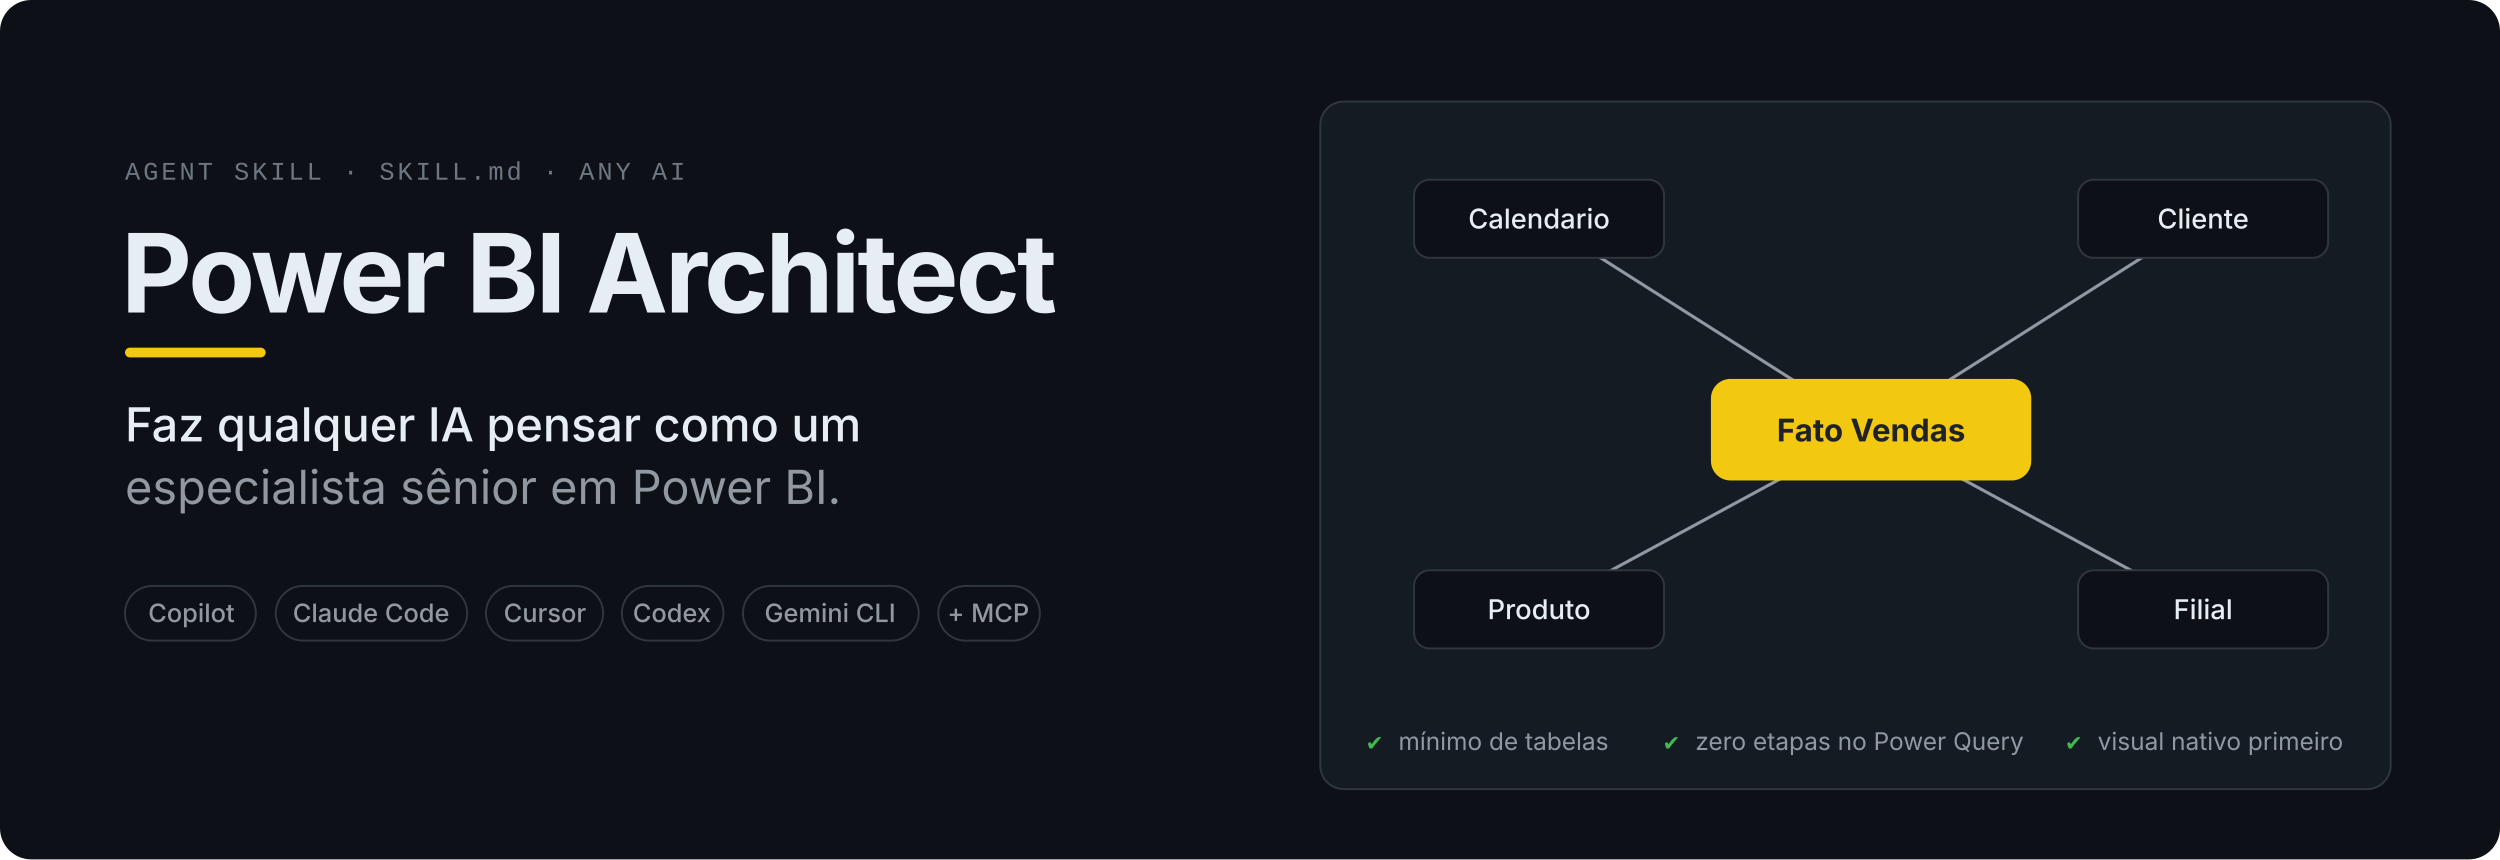
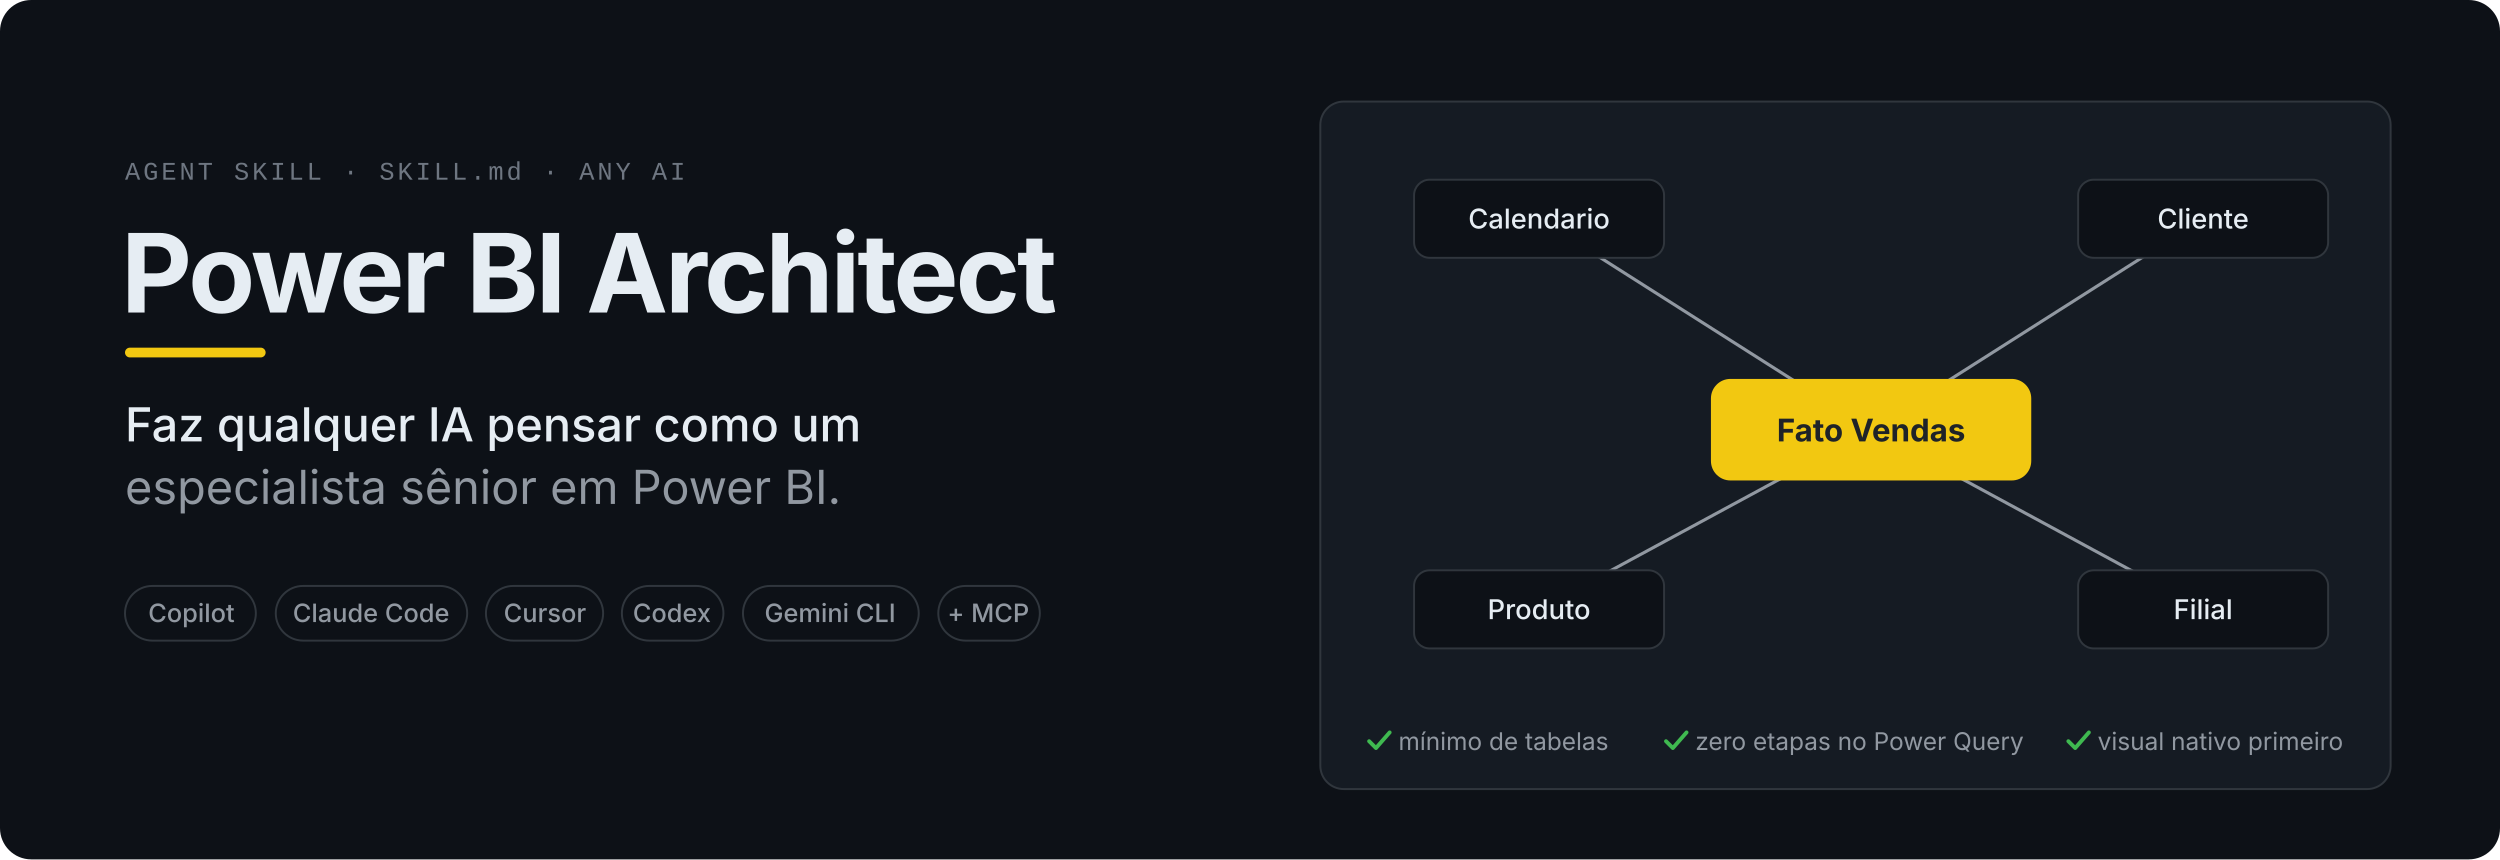
<svg xmlns="http://www.w3.org/2000/svg" width="1280" height="440" viewBox="0 0 1280 440" role="img" aria-label="Power BI Architect — a skill que faz qualquer IA pensar como especialista em Power BI">
  <style>
  .sans{font-family:-apple-system,BlinkMacSystemFont,'Segoe UI','Inter','Helvetica Neue',Arial,sans-serif} .mono{font-family:ui-monospace,SFMono-Regular,'SF Mono',Menlo,Consolas,'Liberation Mono',monospace}
  .t{fill:#E6EDF3} .m{fill:#9198A1} .s{fill:#6E7681} .a{fill:#F2C811}
  .ok{fill:#3FB950} .bad{fill:#F85149}
  .in{animation:in .5s cubic-bezier(.2,.7,.2,1) both}
  @keyframes in{from{opacity:0;transform:translateY(6px)}to{opacity:1;transform:none}}
  .fade{animation:fade .6s ease both}
  @keyframes fade{from{opacity:0}to{opacity:1}}
  @media (prefers-reduced-motion: reduce){*{animation:none!important}}
.ln{stroke-dasharray:220;animation:draw .7s ease both}@keyframes draw{from{stroke-dashoffset:220}to{stroke-dashoffset:0}}</style>
  <rect width="1280" height="440" rx="16" fill="#0D1117" />
  <text x="64" y="92" class="mono s in" font-size="13" letter-spacing="1.5">AGENT SKILL · SKILL.md · ANY AI</text>
  <text x="62" y="160" class="sans t in" style="animation-delay:.1s" font-size="56" font-weight="700" letter-spacing="-1.5">Power BI Architect</text>
  <rect x="64" y="178" width="72" height="5" rx="2.5" fill="#F2C811" class="in" style="animation-delay:.2s" />
  <text x="64" y="226" class="sans t in" style="animation-delay:.25s" font-size="24" font-weight="500">Faz qualquer IA pensar como um</text>
  <text x="64" y="258" class="sans m in" style="animation-delay:.3s" font-size="24">especialista sênior em Power BI.</text>
  <g class="in" style="animation-delay:0.45s">
    <rect x="64" y="300" width="67" height="28" rx="14" fill="#0D1117" stroke="#30363D" />
    <text x="98" y="318.5" text-anchor="middle" class="sans m" font-size="13" font-weight="500">Copilot</text>
  </g>
  <g class="in" style="animation-delay:0.52s">
    <rect x="141.2" y="300" width="98" height="28" rx="14" fill="#0D1117" stroke="#30363D" />
    <text x="190" y="318.5" text-anchor="middle" class="sans m" font-size="13" font-weight="500">Claude Code</text>
  </g>
  <g class="in" style="animation-delay:0.59s">
    <rect x="248.8" y="300" width="60" height="28" rx="14" fill="#0D1117" stroke="#30363D" />
    <text x="279" y="318.5" text-anchor="middle" class="sans m" font-size="13" font-weight="500">Cursor</text>
  </g>
  <g class="in" style="animation-delay:0.66s">
    <rect x="318.4" y="300" width="52" height="28" rx="14" fill="#0D1117" stroke="#30363D" />
    <text x="344" y="318.5" text-anchor="middle" class="sans m" font-size="13" font-weight="500">Codex</text>
  </g>
  <g class="in" style="animation-delay:0.73s">
    <rect x="380.4" y="300" width="90" height="28" rx="14" fill="#0D1117" stroke="#30363D" />
    <text x="425" y="318.5" text-anchor="middle" class="sans m" font-size="13" font-weight="500">Gemini CLI</text>
  </g>
  <g class="in" style="animation-delay:0.80s">
    <rect x="480.4" y="300" width="52" height="28" rx="14" fill="#0D1117" stroke="#30363D" />
    <text x="506" y="318.5" text-anchor="middle" class="sans m" font-size="13" font-weight="500">+ MCP</text>
  </g>
  <g class="fade" style="animation-delay:.2s">
    <rect x="676" y="52" width="548" height="352" rx="12" fill="#151B23" stroke="#30363D" />
  </g>
  <line class="ln" style="animation-delay:0.95s" x1="788" y1="112" x2="958" y2="220" stroke="#9198A1" stroke-width="1.6" />
  <g class="in" style="animation-delay:0.70s">
    <rect x="724" y="92" width="128" height="40" rx="8" fill="#0D1117" stroke="#30363D" />
    <text x="788" y="117" text-anchor="middle" class="sans t" font-size="14" font-weight="500">Calendario</text>
  </g>
  <line class="ln" style="animation-delay:1.20s" x1="1128" y1="112" x2="958" y2="220" stroke="#9198A1" stroke-width="1.6" />
  <g class="in" style="animation-delay:0.95s">
    <rect x="1064" y="92" width="128" height="40" rx="8" fill="#0D1117" stroke="#30363D" />
    <text x="1128" y="117" text-anchor="middle" class="sans t" font-size="14" font-weight="500">Cliente</text>
  </g>
  <line class="ln" style="animation-delay:1.45s" x1="788" y1="312" x2="958" y2="220" stroke="#9198A1" stroke-width="1.6" />
  <g class="in" style="animation-delay:1.20s">
    <rect x="724" y="292" width="128" height="40" rx="8" fill="#0D1117" stroke="#30363D" />
    <text x="788" y="317" text-anchor="middle" class="sans t" font-size="14" font-weight="500">Produto</text>
  </g>
  <line class="ln" style="animation-delay:1.70s" x1="1128" y1="312" x2="958" y2="220" stroke="#9198A1" stroke-width="1.6" />
  <g class="in" style="animation-delay:1.45s">
    <rect x="1064" y="292" width="128" height="40" rx="8" fill="#0D1117" stroke="#30363D" />
    <text x="1128" y="317" text-anchor="middle" class="sans t" font-size="14" font-weight="500">Filial</text>
  </g>
  <g class="in" style="animation-delay:.45s">
    <rect x="876" y="194" width="164" height="52" rx="10" fill="#F2C811" />
    <text x="958" y="226" text-anchor="middle" class="sans" fill="#1F2328" font-size="16" font-weight="700">Fato Vendas</text>
  </g>
  <g class="in" style="animation-delay:2.00s">
-     <text x="700" y="384" class="mono ok" font-size="12.5" font-weight="700">✔</text>
+     <path d="M701 379.5l3.5 3.5l7-8" fill="none" stroke="#3FB950" stroke-width="2" stroke-linecap="round" stroke-linejoin="round" />
    <text x="716" y="384" class="sans m" font-size="12.5">mínimo de tabelas</text>
  </g>
  <g class="in" style="animation-delay:2.20s">
-     <text x="852" y="384" class="mono ok" font-size="12.5" font-weight="700">✔</text>
+     <path d="M853 379.5l3.5 3.5l7-8" fill="none" stroke="#3FB950" stroke-width="2" stroke-linecap="round" stroke-linejoin="round" />
    <text x="868" y="384" class="sans m" font-size="12.5">zero etapas no Power Query</text>
  </g>
  <g class="in" style="animation-delay:2.40s">
-     <text x="1058" y="384" class="mono ok" font-size="12.5" font-weight="700">✔</text>
+     <path d="M1059 379.5l3.5 3.5l7-8" fill="none" stroke="#3FB950" stroke-width="2" stroke-linecap="round" stroke-linejoin="round" />
    <text x="1074" y="384" class="sans m" font-size="12.5">visual nativo primeiro</text>
  </g>
</svg>
